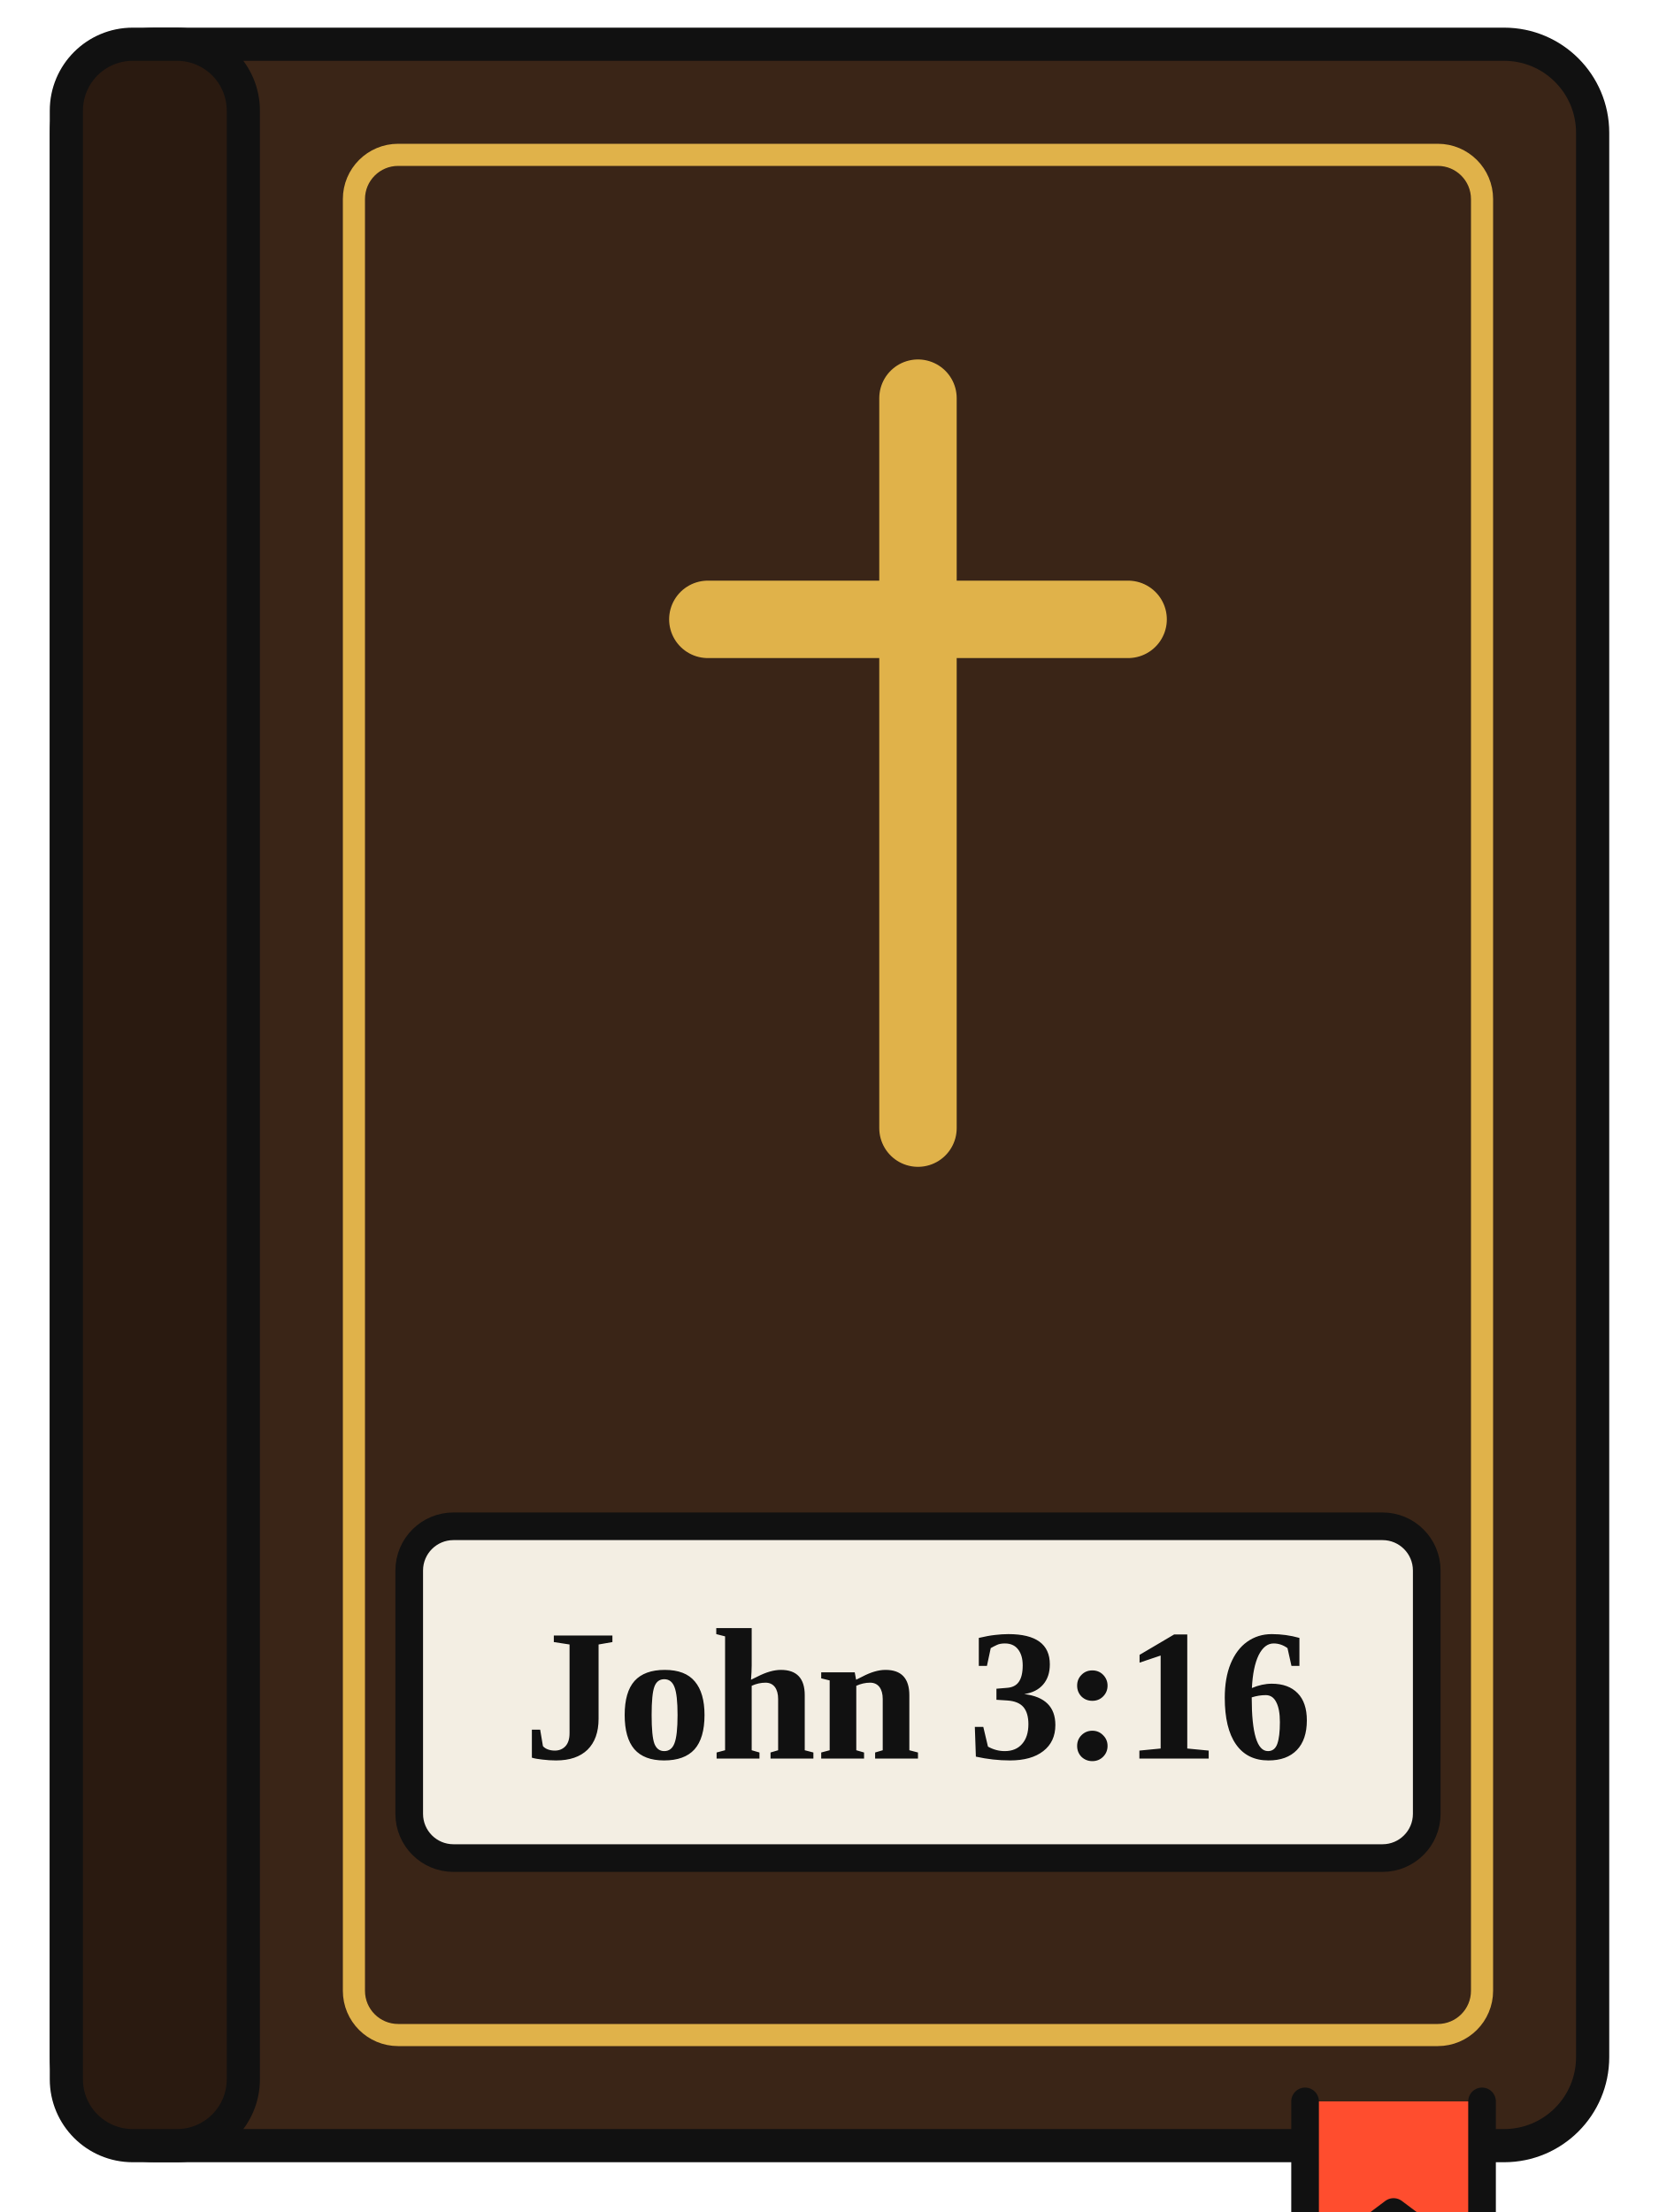
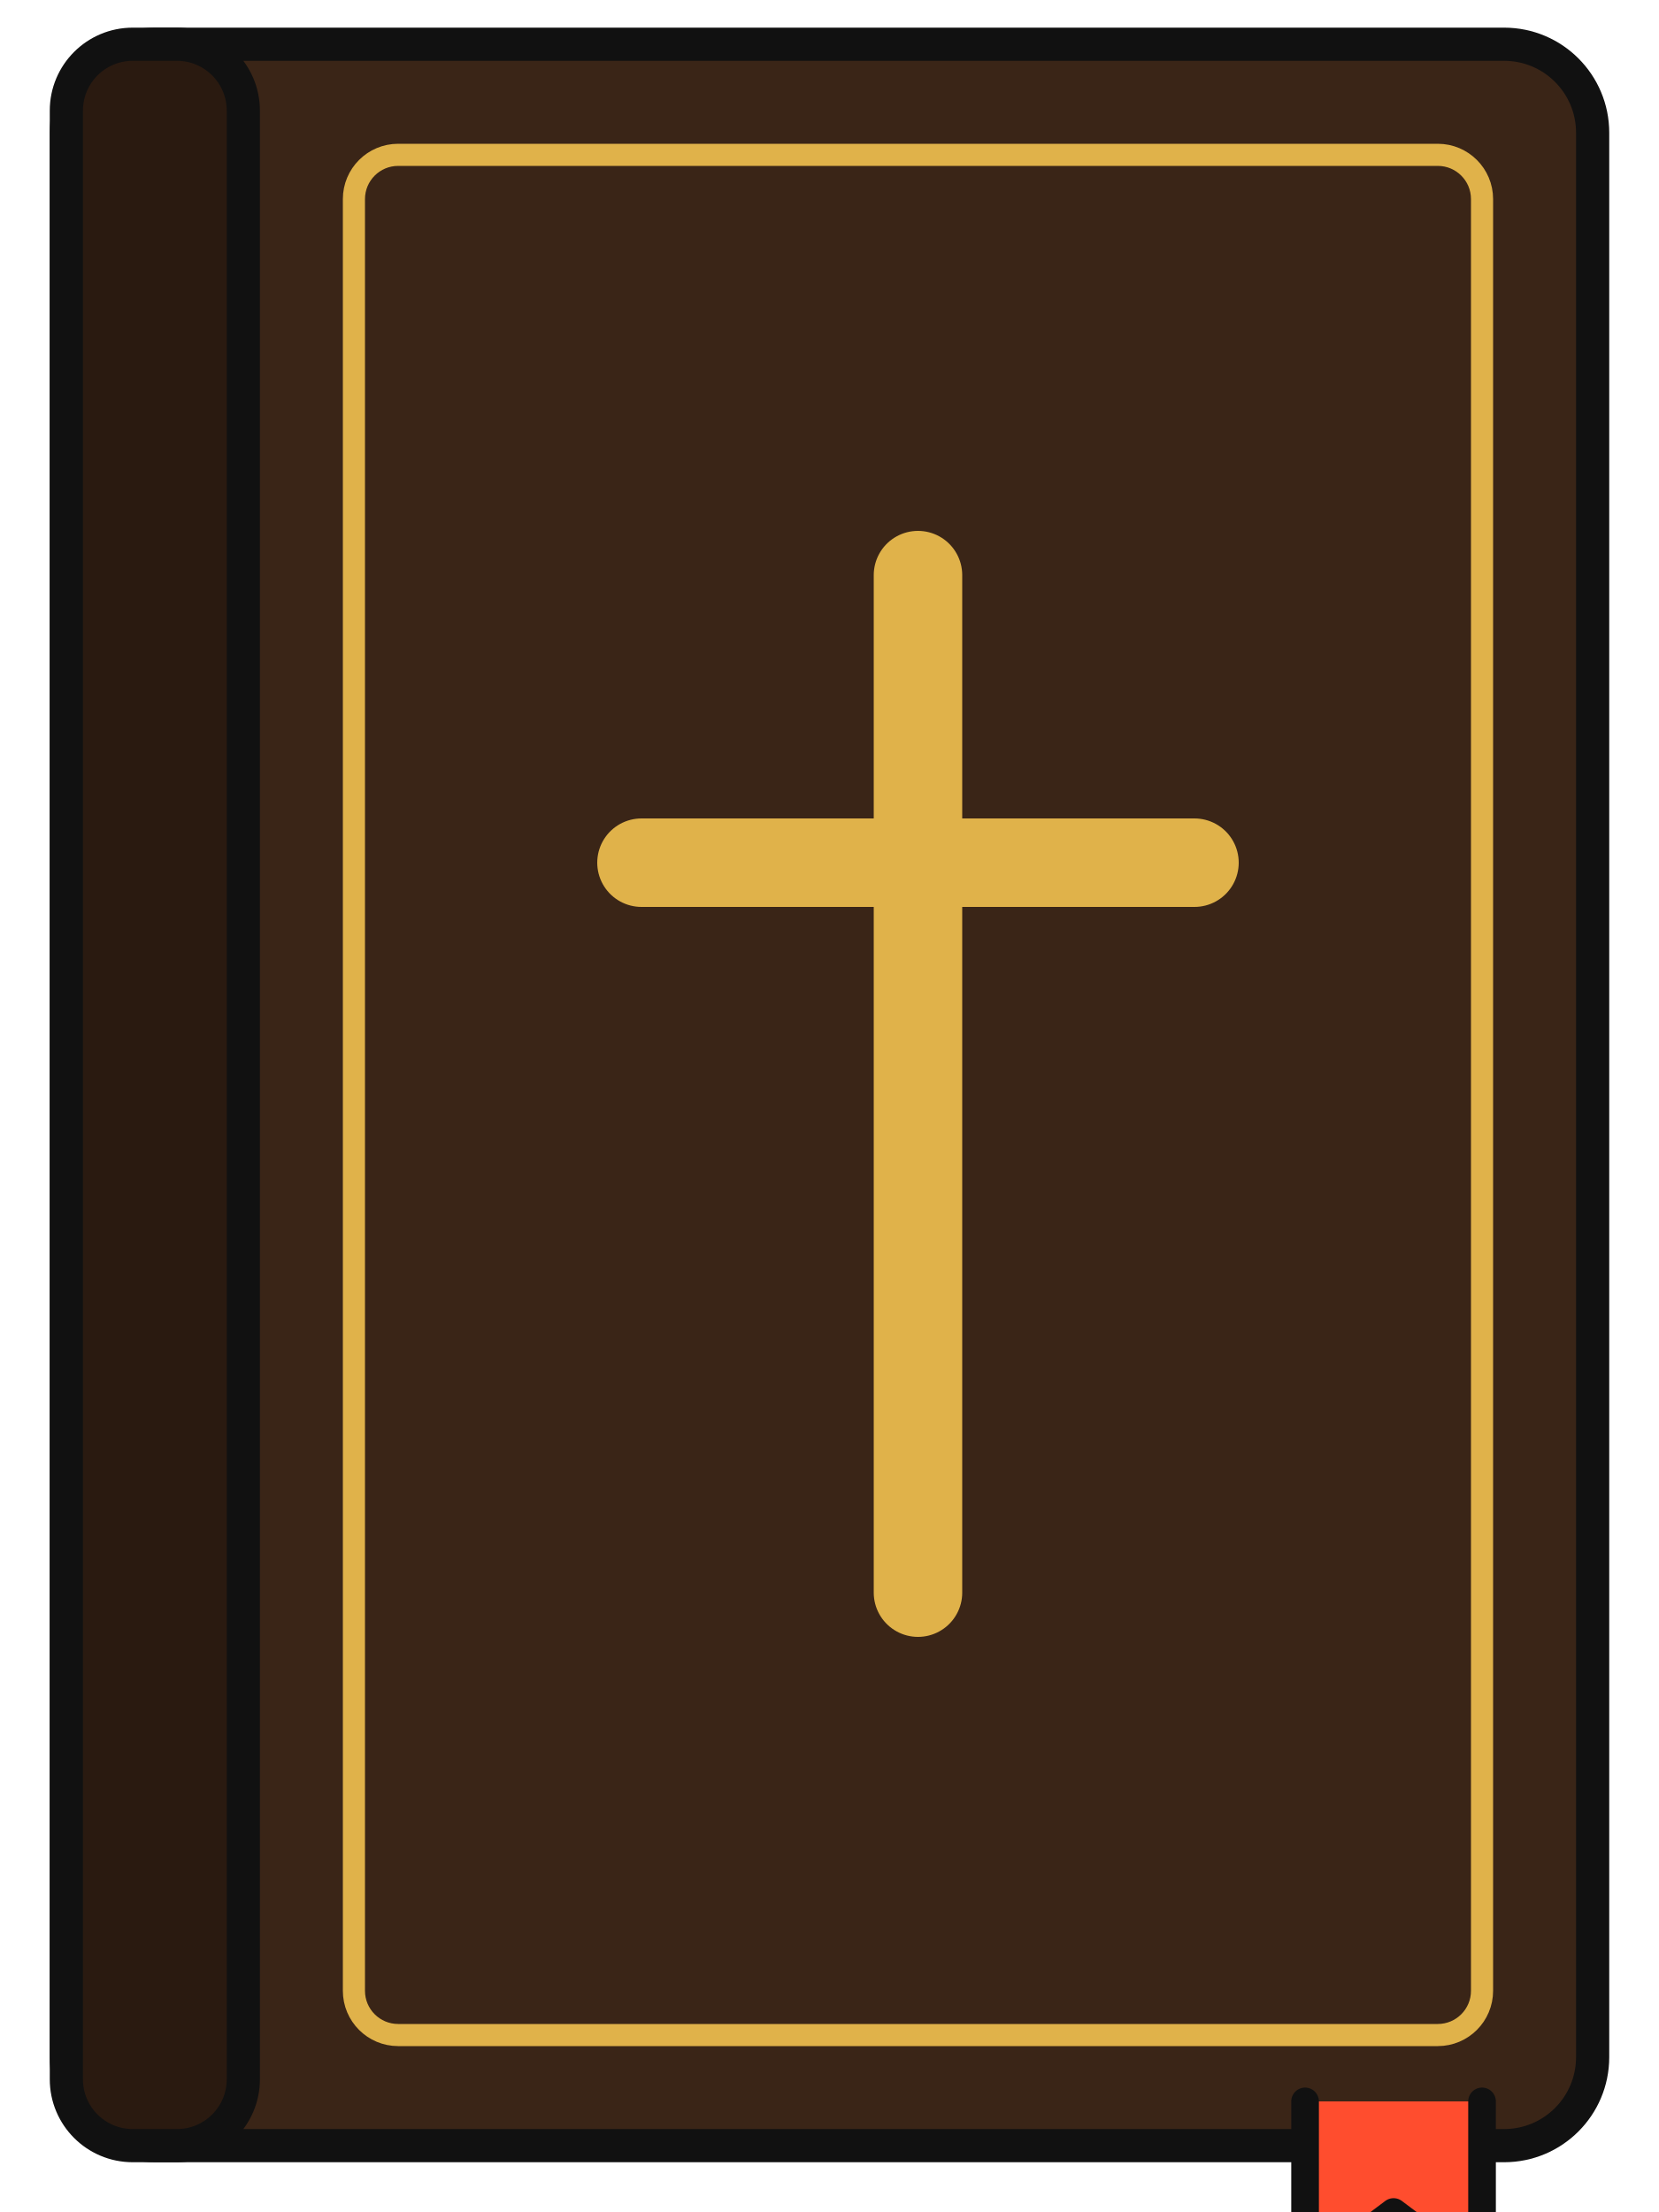
<svg xmlns="http://www.w3.org/2000/svg" viewBox="0 0 150 200" fill="none" stroke="#111" stroke-width="3" stroke-linejoin="round" stroke-linecap="round">
  <rect x="6" y="4" width="138" height="190" rx="8" fill="#3a2517" />
  <rect x="6" y="4" width="16" height="190" rx="6" fill="#2a1a10" />
  <rect x="32" y="14" width="102" height="170" rx="4" stroke="#e0b24a" stroke-width="2" />
-   <path d="M83 36v66M64 56h38" stroke="#e0b24a" stroke-width="7" />
-   <rect x="37" y="138" width="92" height="30" rx="4" fill="#f3eee3" stroke-width="2.5" />
-   <text x="83" y="159" text-anchor="middle" font-family="Georgia, 'Times New Roman', serif" font-size="17" font-weight="700" fill="#111" stroke="none">John 3:16</text>
+   <path d="M83 52v92M58 78h50" stroke="#e0b24a" stroke-width="8" />
  <path d="M118 190v16l8-6 8 6v-16" fill="#ff4d2e" stroke-width="2.5" />
</svg>
